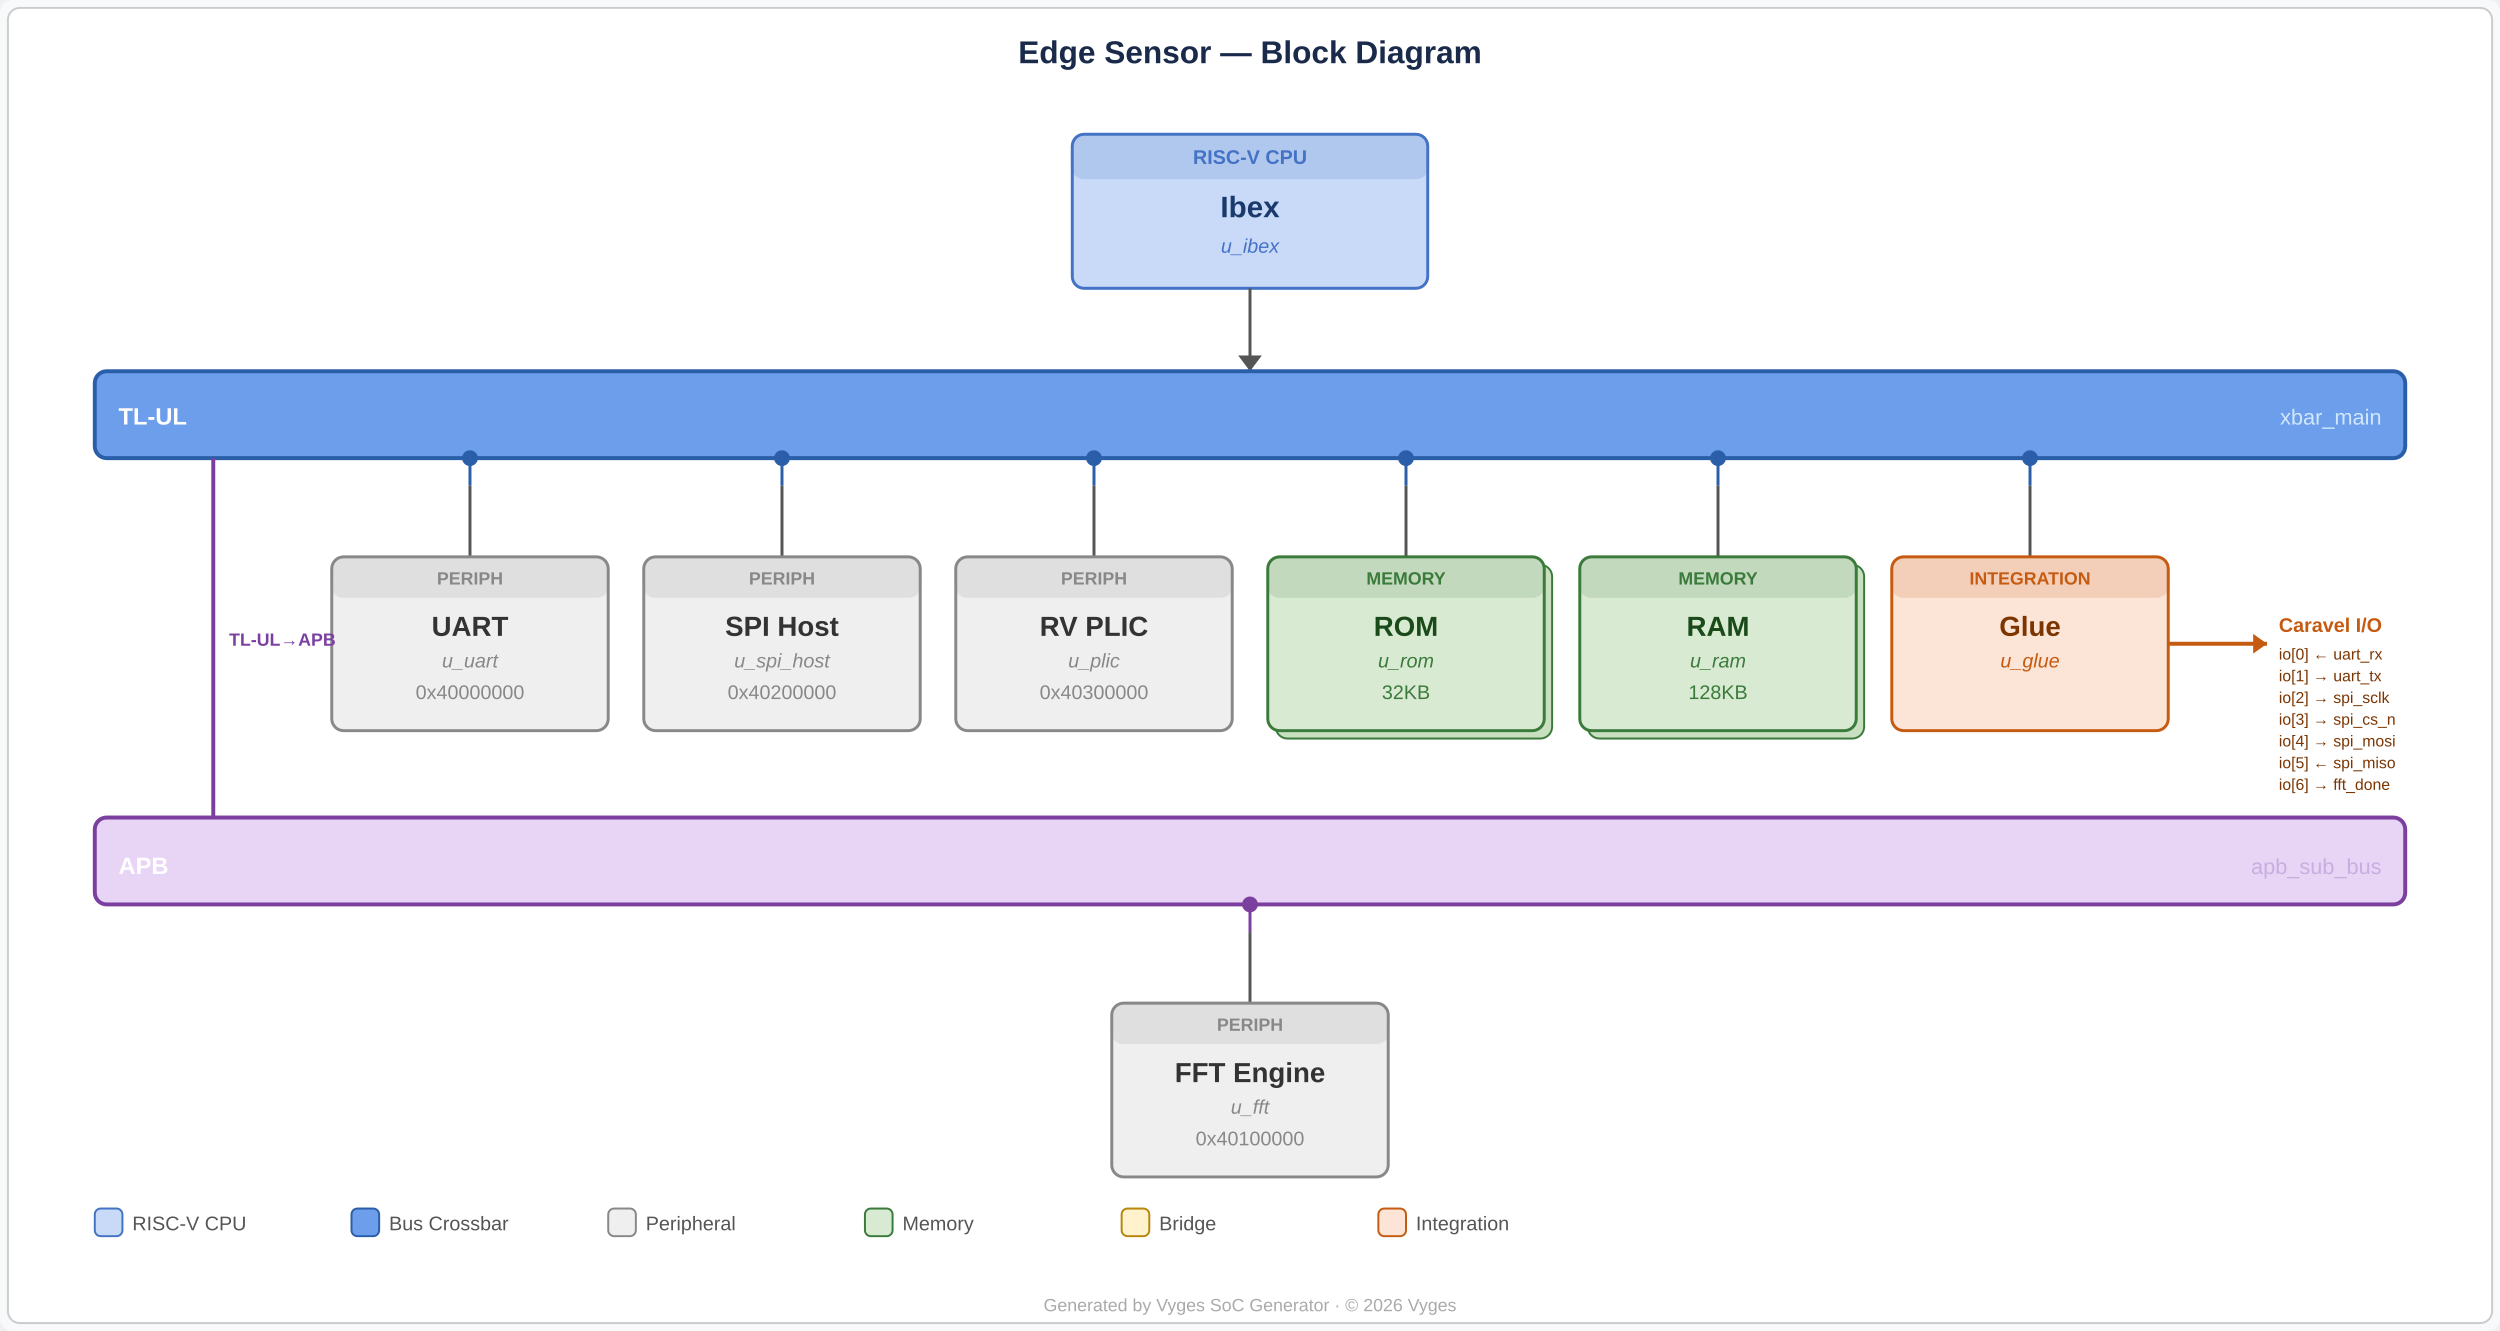
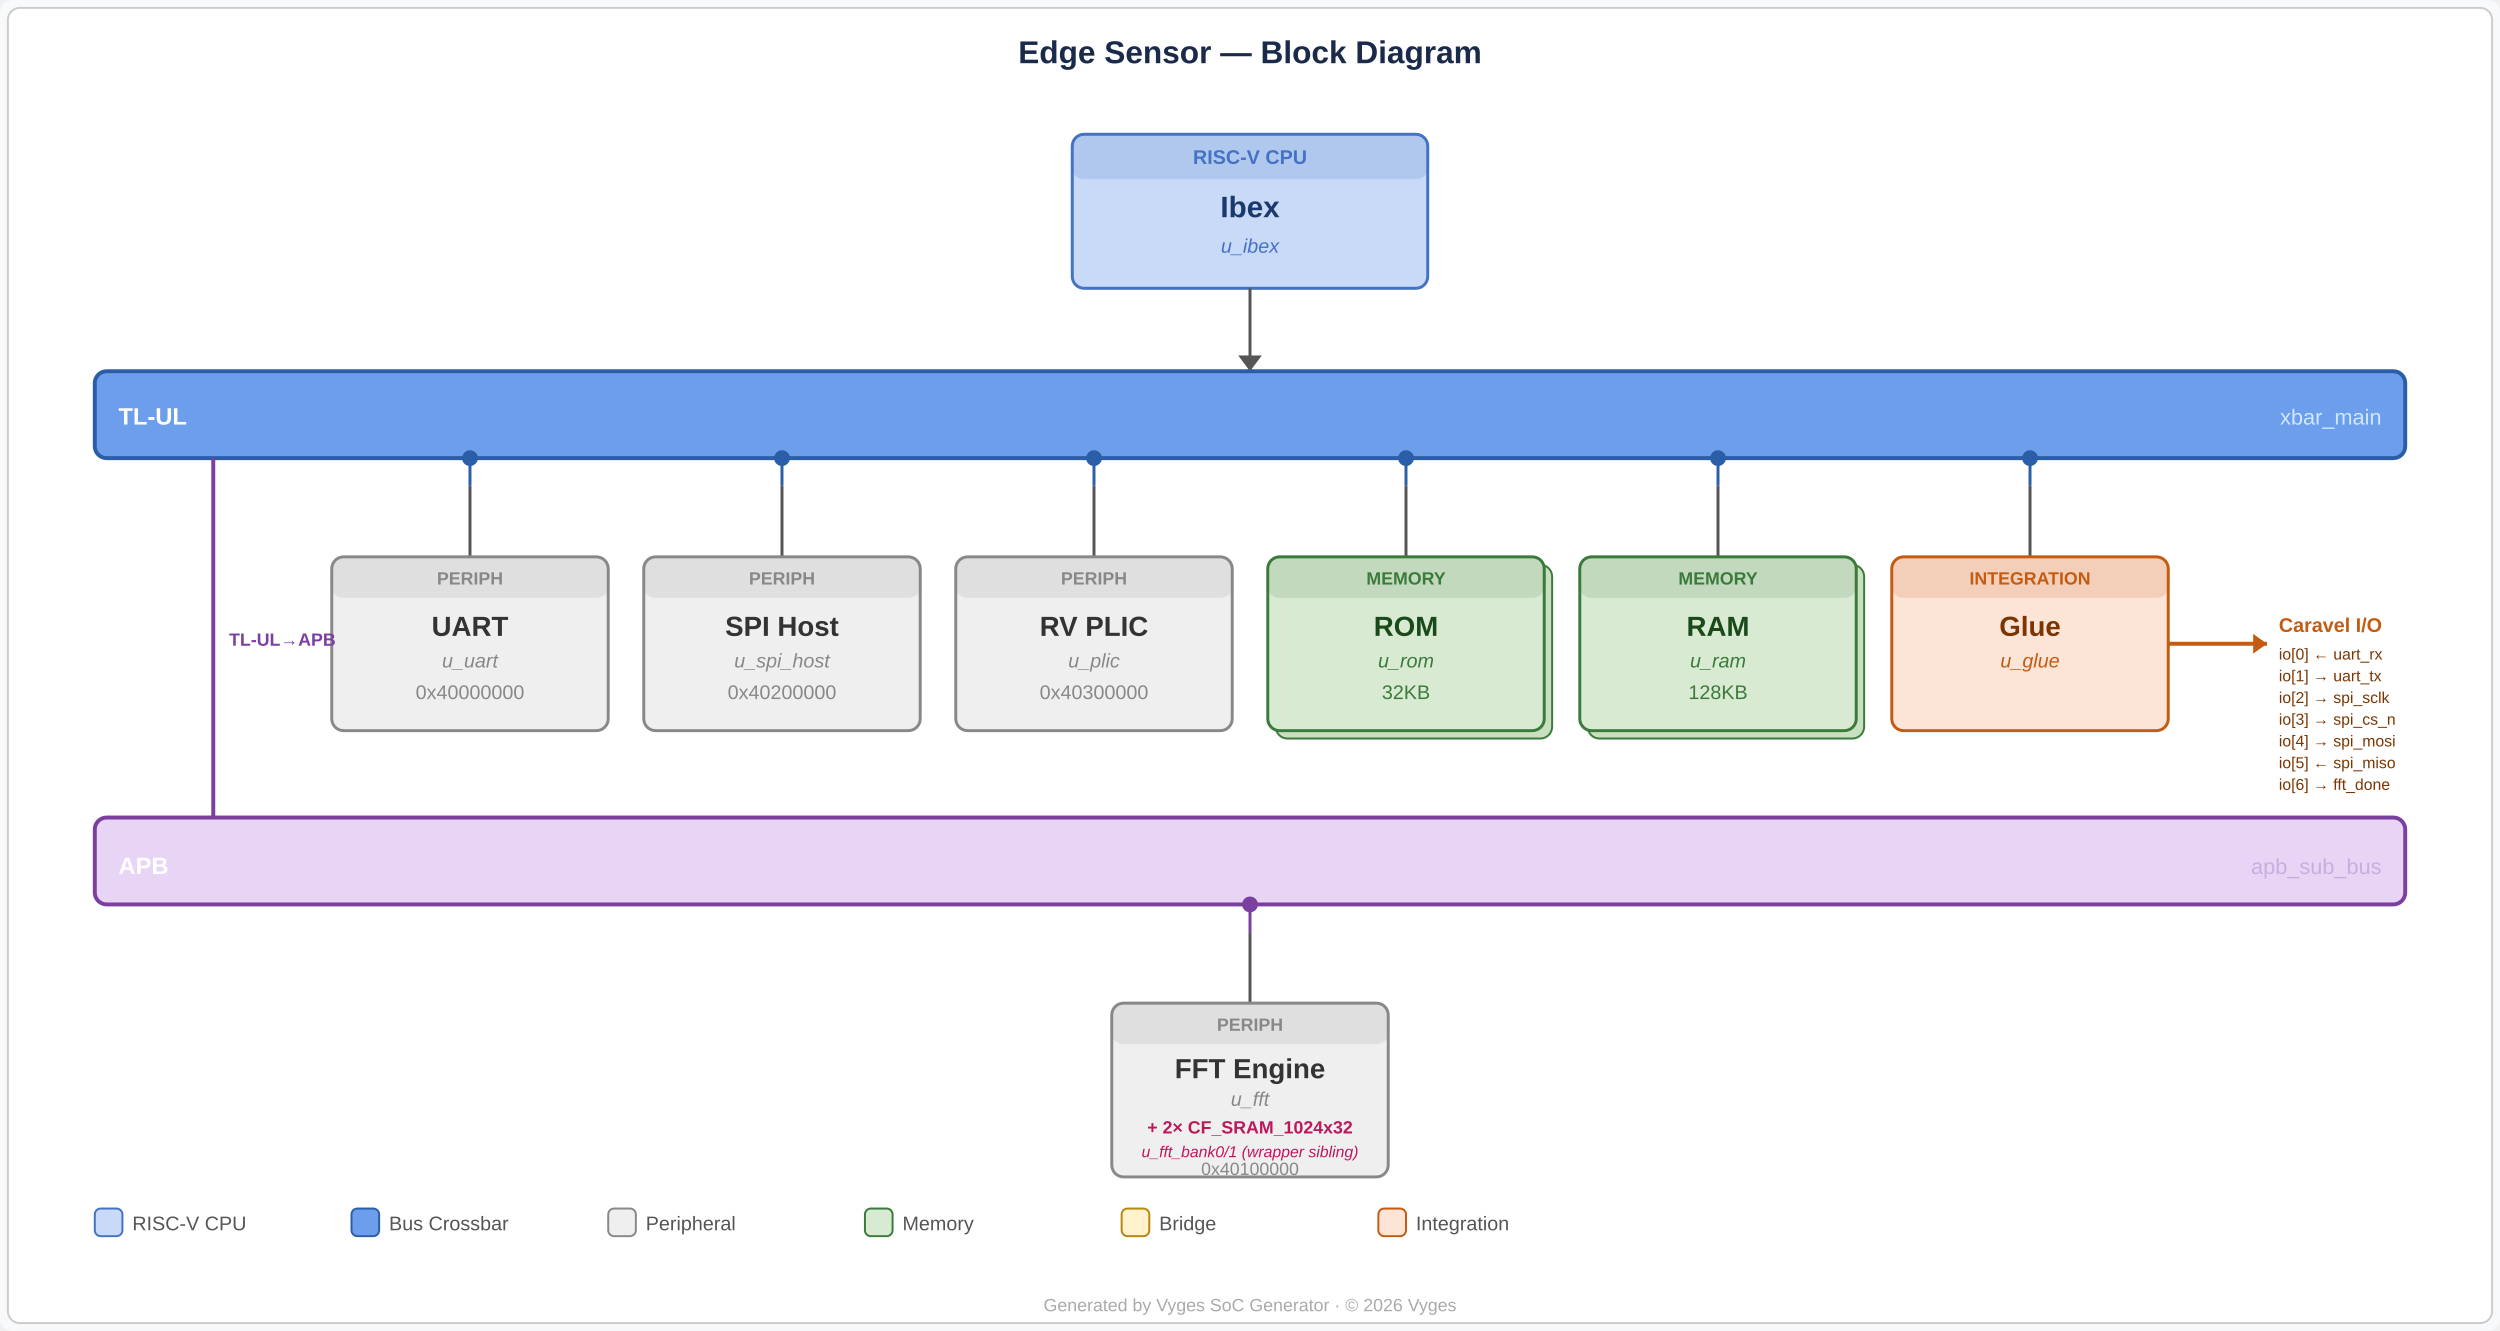
<svg xmlns="http://www.w3.org/2000/svg" viewBox="0 0 1266 674" width="1266" height="674">
  <rect x="0.0" y="0.0" width="1266.0" height="674.0" rx="6" fill="#f8f9fa" stroke="none" stroke-width="1.5" />
  <rect x="4.0" y="4.0" width="1258.0" height="666.0" rx="6" fill="#ffffff" stroke="#cccccc" stroke-width="1.0" />
  <text x="633.0" y="32.0" text-anchor="middle" style="font-size:16px;font-family:system-ui,-apple-system,'Segoe UI',Arial,sans-serif;fill:#1a2a4a;font-weight:700">Edge Sensor — Block Diagram</text>
  <rect x="543.0" y="68.0" width="180.0" height="78.0" rx="6" fill="#c9daf8" stroke="#4472c4" stroke-width="1.5" />
  <rect x="543.0" y="68.0" width="180.0" height="22.0" rx="6" fill="#4472c4" stroke="#4472c4" stroke-width="1.5" opacity="0.18" />
  <text x="633.0" y="83.0" text-anchor="middle" style="font-size:10px;font-family:system-ui,-apple-system,'Segoe UI',Arial,sans-serif;fill:#4472c4;font-weight:600">RISC-V CPU</text>
  <text x="633.0" y="110.0" text-anchor="middle" style="font-size:15px;font-family:system-ui,-apple-system,'Segoe UI',Arial,sans-serif;fill:#1a3a6e;font-weight:700">Ibex</text>
  <text x="633.0" y="128.0" text-anchor="middle" style="font-size:10px;font-family:system-ui,-apple-system,'Segoe UI',Arial,sans-serif;fill:#4472c4;font-weight:normal;font-style:italic">u_ibex</text>
  <line x1="633.0" y1="146.0" x2="633.0" y2="188.0" stroke="#555555" stroke-width="1.5" />
  <polygon points="633.0,188.0 627.0,180.0 639.0,180.0" fill="#555555" />
  <rect x="48.0" y="188.0" width="1170.0" height="44.0" rx="6" fill="#6d9eeb" stroke="#2a5ea8" stroke-width="2.0" />
  <text x="60.0" y="215.0" text-anchor="start" style="font-size:12px;font-family:system-ui,-apple-system,'Segoe UI',Arial,sans-serif;fill:#ffffff;font-weight:700">TL-UL</text>
  <text x="1206.0" y="215.0" text-anchor="end" style="font-size:11px;font-family:system-ui,-apple-system,'Segoe UI',Arial,sans-serif;fill:#d0e8ff;font-weight:normal">xbar_main</text>
  <line x1="238.0" y1="232.0" x2="238.0" y2="246.0" stroke="#2a5ea8" stroke-width="1.5" />
  <circle cx="238.0" cy="232.0" r="4" fill="#2a5ea8" stroke="none" />
  <line x1="238.0" y1="246.0" x2="238.0" y2="282.0" stroke="#555555" stroke-width="1.5" />
  <rect x="168.0" y="282.0" width="140.0" height="88.0" rx="6" fill="#efefef" stroke="#888888" stroke-width="1.5" />
  <rect x="168.0" y="282.0" width="140.0" height="20.0" rx="6" fill="#888888" stroke="#888888" stroke-width="1.5" opacity="0.15" />
  <text x="238.0" y="296.0" text-anchor="middle" style="font-size:9px;font-family:system-ui,-apple-system,'Segoe UI',Arial,sans-serif;fill:#888888;font-weight:600">PERIPH</text>
  <text x="238.0" y="322.0" text-anchor="middle" style="font-size:14px;font-family:system-ui,-apple-system,'Segoe UI',Arial,sans-serif;fill:#333333;font-weight:700">UART</text>
  <text x="238.0" y="338.0" text-anchor="middle" style="font-size:10px;font-family:system-ui,-apple-system,'Segoe UI',Arial,sans-serif;fill:#888888;font-weight:normal;font-style:italic">u_uart</text>
  <text x="238.0" y="354.0" text-anchor="middle" style="font-size:10px;font-family:system-ui,-apple-system,'Segoe UI',Arial,sans-serif;fill:#888888;font-weight:normal">0x40000000</text>
  <line x1="396.0" y1="232.0" x2="396.0" y2="246.0" stroke="#2a5ea8" stroke-width="1.5" />
  <circle cx="396.0" cy="232.0" r="4" fill="#2a5ea8" stroke="none" />
  <line x1="396.0" y1="246.0" x2="396.0" y2="282.0" stroke="#555555" stroke-width="1.5" />
  <rect x="326.0" y="282.0" width="140.0" height="88.0" rx="6" fill="#efefef" stroke="#888888" stroke-width="1.5" />
  <rect x="326.0" y="282.0" width="140.0" height="20.0" rx="6" fill="#888888" stroke="#888888" stroke-width="1.5" opacity="0.15" />
  <text x="396.0" y="296.0" text-anchor="middle" style="font-size:9px;font-family:system-ui,-apple-system,'Segoe UI',Arial,sans-serif;fill:#888888;font-weight:600">PERIPH</text>
  <text x="396.0" y="322.0" text-anchor="middle" style="font-size:14px;font-family:system-ui,-apple-system,'Segoe UI',Arial,sans-serif;fill:#333333;font-weight:700">SPI Host</text>
  <text x="396.0" y="338.0" text-anchor="middle" style="font-size:10px;font-family:system-ui,-apple-system,'Segoe UI',Arial,sans-serif;fill:#888888;font-weight:normal;font-style:italic">u_spi_host</text>
  <text x="396.0" y="354.0" text-anchor="middle" style="font-size:10px;font-family:system-ui,-apple-system,'Segoe UI',Arial,sans-serif;fill:#888888;font-weight:normal">0x40200000</text>
  <line x1="554.0" y1="232.0" x2="554.0" y2="246.0" stroke="#2a5ea8" stroke-width="1.5" />
  <circle cx="554.0" cy="232.0" r="4" fill="#2a5ea8" stroke="none" />
  <line x1="554.0" y1="246.0" x2="554.0" y2="282.0" stroke="#555555" stroke-width="1.5" />
  <rect x="484.0" y="282.0" width="140.0" height="88.0" rx="6" fill="#efefef" stroke="#888888" stroke-width="1.5" />
  <rect x="484.0" y="282.0" width="140.0" height="20.0" rx="6" fill="#888888" stroke="#888888" stroke-width="1.5" opacity="0.15" />
  <text x="554.0" y="296.0" text-anchor="middle" style="font-size:9px;font-family:system-ui,-apple-system,'Segoe UI',Arial,sans-serif;fill:#888888;font-weight:600">PERIPH</text>
  <text x="554.0" y="322.0" text-anchor="middle" style="font-size:14px;font-family:system-ui,-apple-system,'Segoe UI',Arial,sans-serif;fill:#333333;font-weight:700">RV PLIC</text>
  <text x="554.0" y="338.0" text-anchor="middle" style="font-size:10px;font-family:system-ui,-apple-system,'Segoe UI',Arial,sans-serif;fill:#888888;font-weight:normal;font-style:italic">u_plic</text>
  <text x="554.0" y="354.0" text-anchor="middle" style="font-size:10px;font-family:system-ui,-apple-system,'Segoe UI',Arial,sans-serif;fill:#888888;font-weight:normal">0x40300000</text>
  <line x1="712.0" y1="232.0" x2="712.0" y2="246.0" stroke="#2a5ea8" stroke-width="1.5" />
  <circle cx="712.0" cy="232.0" r="4" fill="#2a5ea8" stroke="none" />
  <line x1="712.0" y1="246.0" x2="712.0" y2="282.0" stroke="#555555" stroke-width="1.5" />
  <rect x="646.0" y="286.0" width="140.0" height="88.0" rx="6" fill="#c8e0c0" stroke="#3a7a3a" stroke-width="1.0" />
  <rect x="642.0" y="282.0" width="140.0" height="88.0" rx="6" fill="#d9ead3" stroke="#3a7a3a" stroke-width="1.5" />
  <rect x="642.0" y="282.0" width="140.0" height="20.0" rx="6" fill="#3a7a3a" stroke="#3a7a3a" stroke-width="1.5" opacity="0.15" />
  <text x="712.0" y="296.0" text-anchor="middle" style="font-size:9px;font-family:system-ui,-apple-system,'Segoe UI',Arial,sans-serif;fill:#3a7a3a;font-weight:600">MEMORY</text>
  <text x="712.0" y="322.0" text-anchor="middle" style="font-size:14px;font-family:system-ui,-apple-system,'Segoe UI',Arial,sans-serif;fill:#1a4a1a;font-weight:700">ROM</text>
  <text x="712.0" y="338.0" text-anchor="middle" style="font-size:10px;font-family:system-ui,-apple-system,'Segoe UI',Arial,sans-serif;fill:#3a7a3a;font-weight:normal;font-style:italic">u_rom</text>
  <text x="712.0" y="354.0" text-anchor="middle" style="font-size:10px;font-family:system-ui,-apple-system,'Segoe UI',Arial,sans-serif;fill:#3a7a3a;font-weight:normal">32KB</text>
  <line x1="870.0" y1="232.0" x2="870.0" y2="246.0" stroke="#2a5ea8" stroke-width="1.5" />
  <circle cx="870.0" cy="232.0" r="4" fill="#2a5ea8" stroke="none" />
  <line x1="870.0" y1="246.0" x2="870.0" y2="282.0" stroke="#555555" stroke-width="1.5" />
  <rect x="804.0" y="286.0" width="140.0" height="88.0" rx="6" fill="#c8e0c0" stroke="#3a7a3a" stroke-width="1.0" />
  <rect x="800.0" y="282.0" width="140.0" height="88.0" rx="6" fill="#d9ead3" stroke="#3a7a3a" stroke-width="1.5" />
  <rect x="800.0" y="282.0" width="140.0" height="20.0" rx="6" fill="#3a7a3a" stroke="#3a7a3a" stroke-width="1.5" opacity="0.15" />
  <text x="870.0" y="296.0" text-anchor="middle" style="font-size:9px;font-family:system-ui,-apple-system,'Segoe UI',Arial,sans-serif;fill:#3a7a3a;font-weight:600">MEMORY</text>
  <text x="870.0" y="322.0" text-anchor="middle" style="font-size:14px;font-family:system-ui,-apple-system,'Segoe UI',Arial,sans-serif;fill:#1a4a1a;font-weight:700">RAM</text>
  <text x="870.0" y="338.0" text-anchor="middle" style="font-size:10px;font-family:system-ui,-apple-system,'Segoe UI',Arial,sans-serif;fill:#3a7a3a;font-weight:normal;font-style:italic">u_ram</text>
  <text x="870.0" y="354.0" text-anchor="middle" style="font-size:10px;font-family:system-ui,-apple-system,'Segoe UI',Arial,sans-serif;fill:#3a7a3a;font-weight:normal">128KB</text>
  <line x1="1028.0" y1="232.0" x2="1028.0" y2="246.0" stroke="#2a5ea8" stroke-width="1.5" />
  <circle cx="1028.0" cy="232.0" r="4" fill="#2a5ea8" stroke="none" />
  <line x1="1028.0" y1="246.0" x2="1028.0" y2="282.0" stroke="#555555" stroke-width="1.5" />
  <rect x="958.0" y="282.0" width="140.0" height="88.0" rx="6" fill="#fce4d6" stroke="#c55a11" stroke-width="1.5" />
  <rect x="958.0" y="282.0" width="140.0" height="20.0" rx="6" fill="#c55a11" stroke="#c55a11" stroke-width="1.5" opacity="0.15" />
  <text x="1028.0" y="296.0" text-anchor="middle" style="font-size:9px;font-family:system-ui,-apple-system,'Segoe UI',Arial,sans-serif;fill:#c55a11;font-weight:600">INTEGRATION</text>
  <text x="1028.0" y="322.0" text-anchor="middle" style="font-size:14px;font-family:system-ui,-apple-system,'Segoe UI',Arial,sans-serif;fill:#7c3500;font-weight:700">Glue</text>
  <text x="1028.0" y="338.0" text-anchor="middle" style="font-size:10px;font-family:system-ui,-apple-system,'Segoe UI',Arial,sans-serif;fill:#c55a11;font-weight:normal;font-style:italic">u_glue</text>
  <line x1="1098.0" y1="326.0" x2="1148.0" y2="326.0" stroke="#c55a11" stroke-width="2.0" />
  <polygon points="1148.0,326.0 1141.0,321.0 1141.0,331.0" fill="#c55a11" />
  <text x="1154.0" y="320.0" text-anchor="start" style="font-size:10px;font-family:system-ui,-apple-system,'Segoe UI',Arial,sans-serif;fill:#c55a11;font-weight:600">Caravel I/O</text>
  <text x="1154.0" y="334.0" text-anchor="start" style="font-size:8px;font-family:system-ui,-apple-system,'Segoe UI',Arial,sans-serif;fill:#7c3500;font-weight:normal">io[0] ← uart_rx</text>
  <text x="1154.0" y="345.0" text-anchor="start" style="font-size:8px;font-family:system-ui,-apple-system,'Segoe UI',Arial,sans-serif;fill:#7c3500;font-weight:normal">io[1] → uart_tx</text>
  <text x="1154.0" y="356.0" text-anchor="start" style="font-size:8px;font-family:system-ui,-apple-system,'Segoe UI',Arial,sans-serif;fill:#7c3500;font-weight:normal">io[2] → spi_sclk</text>
  <text x="1154.0" y="367.0" text-anchor="start" style="font-size:8px;font-family:system-ui,-apple-system,'Segoe UI',Arial,sans-serif;fill:#7c3500;font-weight:normal">io[3] → spi_cs_n</text>
  <text x="1154.0" y="378.0" text-anchor="start" style="font-size:8px;font-family:system-ui,-apple-system,'Segoe UI',Arial,sans-serif;fill:#7c3500;font-weight:normal">io[4] → spi_mosi</text>
  <text x="1154.0" y="389.0" text-anchor="start" style="font-size:8px;font-family:system-ui,-apple-system,'Segoe UI',Arial,sans-serif;fill:#7c3500;font-weight:normal">io[5] ← spi_miso</text>
  <text x="1154.0" y="400.0" text-anchor="start" style="font-size:8px;font-family:system-ui,-apple-system,'Segoe UI',Arial,sans-serif;fill:#7c3500;font-weight:normal">io[6] → fft_done</text>
  <rect x="48.0" y="414.0" width="1170.0" height="44.0" rx="6" fill="#e8d5f5" stroke="#7b3fa0" stroke-width="2.0" />
  <text x="60.0" y="442.6" text-anchor="start" style="font-size:12px;font-family:system-ui,-apple-system,'Segoe UI',Arial,sans-serif;fill:#ffffff;font-weight:700">APB</text>
  <text x="1206.0" y="442.6" text-anchor="end" style="font-size:11px;font-family:system-ui,-apple-system,'Segoe UI',Arial,sans-serif;fill:#c8aee0;font-weight:normal">apb_sub_bus</text>
  <line x1="108.0" y1="232.0" x2="108.0" y2="414.0" stroke="#7b3fa0" stroke-width="2.0" />
  <text x="116.0" y="327.0" text-anchor="start" style="font-size:9px;font-family:system-ui,-apple-system,'Segoe UI',Arial,sans-serif;fill:#7b3fa0;font-weight:600">TL-UL→APB</text>
  <line x1="633.0" y1="458.0" x2="633.0" y2="472.0" stroke="#7b3fa0" stroke-width="1.5" />
  <circle cx="633.0" cy="458.0" r="4" fill="#7b3fa0" stroke="none" />
  <line x1="633.0" y1="472.0" x2="633.0" y2="508.0" stroke="#555555" stroke-width="1.5" />
  <rect x="563.0" y="508.0" width="140.0" height="88.0" rx="6" fill="#efefef" stroke="#888888" stroke-width="1.5" />
  <rect x="563.0" y="508.0" width="140.0" height="20.0" rx="6" fill="#888888" stroke="#888888" stroke-width="1.5" opacity="0.15" />
  <text x="633.0" y="522.0" text-anchor="middle" style="font-size:9px;font-family:system-ui,-apple-system,'Segoe UI',Arial,sans-serif;fill:#888888;font-weight:600">PERIPH</text>
-   <text x="633.0" y="548.0" text-anchor="middle" style="font-size:14px;font-family:system-ui,-apple-system,'Segoe UI',Arial,sans-serif;fill:#333333;font-weight:700">FFT Engine</text>
-   <text x="633.0" y="564.0" text-anchor="middle" style="font-size:10px;font-family:system-ui,-apple-system,'Segoe UI',Arial,sans-serif;fill:#888888;font-weight:normal;font-style:italic">u_fft</text>
-   <text x="633.0" y="580.0" text-anchor="middle" style="font-size:10px;font-family:system-ui,-apple-system,'Segoe UI',Arial,sans-serif;fill:#888888;font-weight:normal">0x40100000</text>
+   <text x="633.0" y="546.0" text-anchor="middle" style="font-size:14px;font-family:system-ui,-apple-system,'Segoe UI',Arial,sans-serif;fill:#333333;font-weight:700">FFT Engine</text>
+   <text x="633.0" y="560.0" text-anchor="middle" style="font-size:10px;font-family:system-ui,-apple-system,'Segoe UI',Arial,sans-serif;fill:#888888;font-weight:normal;font-style:italic">u_fft</text>
+   <text x="633.0" y="574.0" text-anchor="middle" style="font-size:9px;font-family:system-ui,-apple-system,'Segoe UI',Arial,sans-serif;fill:#be185d;font-weight:600">+ 2× CF_SRAM_1024x32</text>
+   <text x="633.0" y="586.0" text-anchor="middle" style="font-size:8px;font-family:system-ui,-apple-system,'Segoe UI',Arial,sans-serif;fill:#be185d;font-style:italic">u_fft_bank0/1 (wrapper sibling)</text>
+   <text x="633.0" y="595.0" text-anchor="middle" style="font-size:9px;font-family:system-ui,-apple-system,'Segoe UI',Arial,sans-serif;fill:#888888;font-weight:normal">0x40100000</text>
  <rect x="48.0" y="612.0" width="14.0" height="14.0" rx="3" fill="#c9daf8" stroke="#4472c4" stroke-width="1.0" />
  <text x="67.0" y="623.0" text-anchor="start" style="font-size:10px;font-family:system-ui,-apple-system,'Segoe UI',Arial,sans-serif;fill:#555555;font-weight:normal">RISC-V CPU</text>
  <rect x="178.0" y="612.0" width="14.0" height="14.0" rx="3" fill="#6d9eeb" stroke="#2a5ea8" stroke-width="1.0" />
  <text x="197.0" y="623.0" text-anchor="start" style="font-size:10px;font-family:system-ui,-apple-system,'Segoe UI',Arial,sans-serif;fill:#555555;font-weight:normal">Bus Crossbar</text>
  <rect x="308.0" y="612.0" width="14.0" height="14.0" rx="3" fill="#efefef" stroke="#888888" stroke-width="1.0" />
  <text x="327.0" y="623.0" text-anchor="start" style="font-size:10px;font-family:system-ui,-apple-system,'Segoe UI',Arial,sans-serif;fill:#555555;font-weight:normal">Peripheral</text>
  <rect x="438.0" y="612.0" width="14.0" height="14.0" rx="3" fill="#d9ead3" stroke="#3a7a3a" stroke-width="1.0" />
  <text x="457.0" y="623.0" text-anchor="start" style="font-size:10px;font-family:system-ui,-apple-system,'Segoe UI',Arial,sans-serif;fill:#555555;font-weight:normal">Memory</text>
  <rect x="568.0" y="612.0" width="14.0" height="14.0" rx="3" fill="#fff2cc" stroke="#b8860b" stroke-width="1.0" />
  <text x="587.0" y="623.0" text-anchor="start" style="font-size:10px;font-family:system-ui,-apple-system,'Segoe UI',Arial,sans-serif;fill:#555555;font-weight:normal">Bridge</text>
  <rect x="698.0" y="612.0" width="14.0" height="14.0" rx="3" fill="#fce4d6" stroke="#c55a11" stroke-width="1.0" />
  <text x="717.0" y="623.0" text-anchor="start" style="font-size:10px;font-family:system-ui,-apple-system,'Segoe UI',Arial,sans-serif;fill:#555555;font-weight:normal">Integration</text>
  <text x="633.0" y="664.0" text-anchor="middle" style="font-size:9px;font-family:system-ui,-apple-system,'Segoe UI',Arial,sans-serif;fill:#aaaaaa;font-weight:normal">Generated by Vyges SoC Generator  ·  © 2026 Vyges</text>
</svg>
